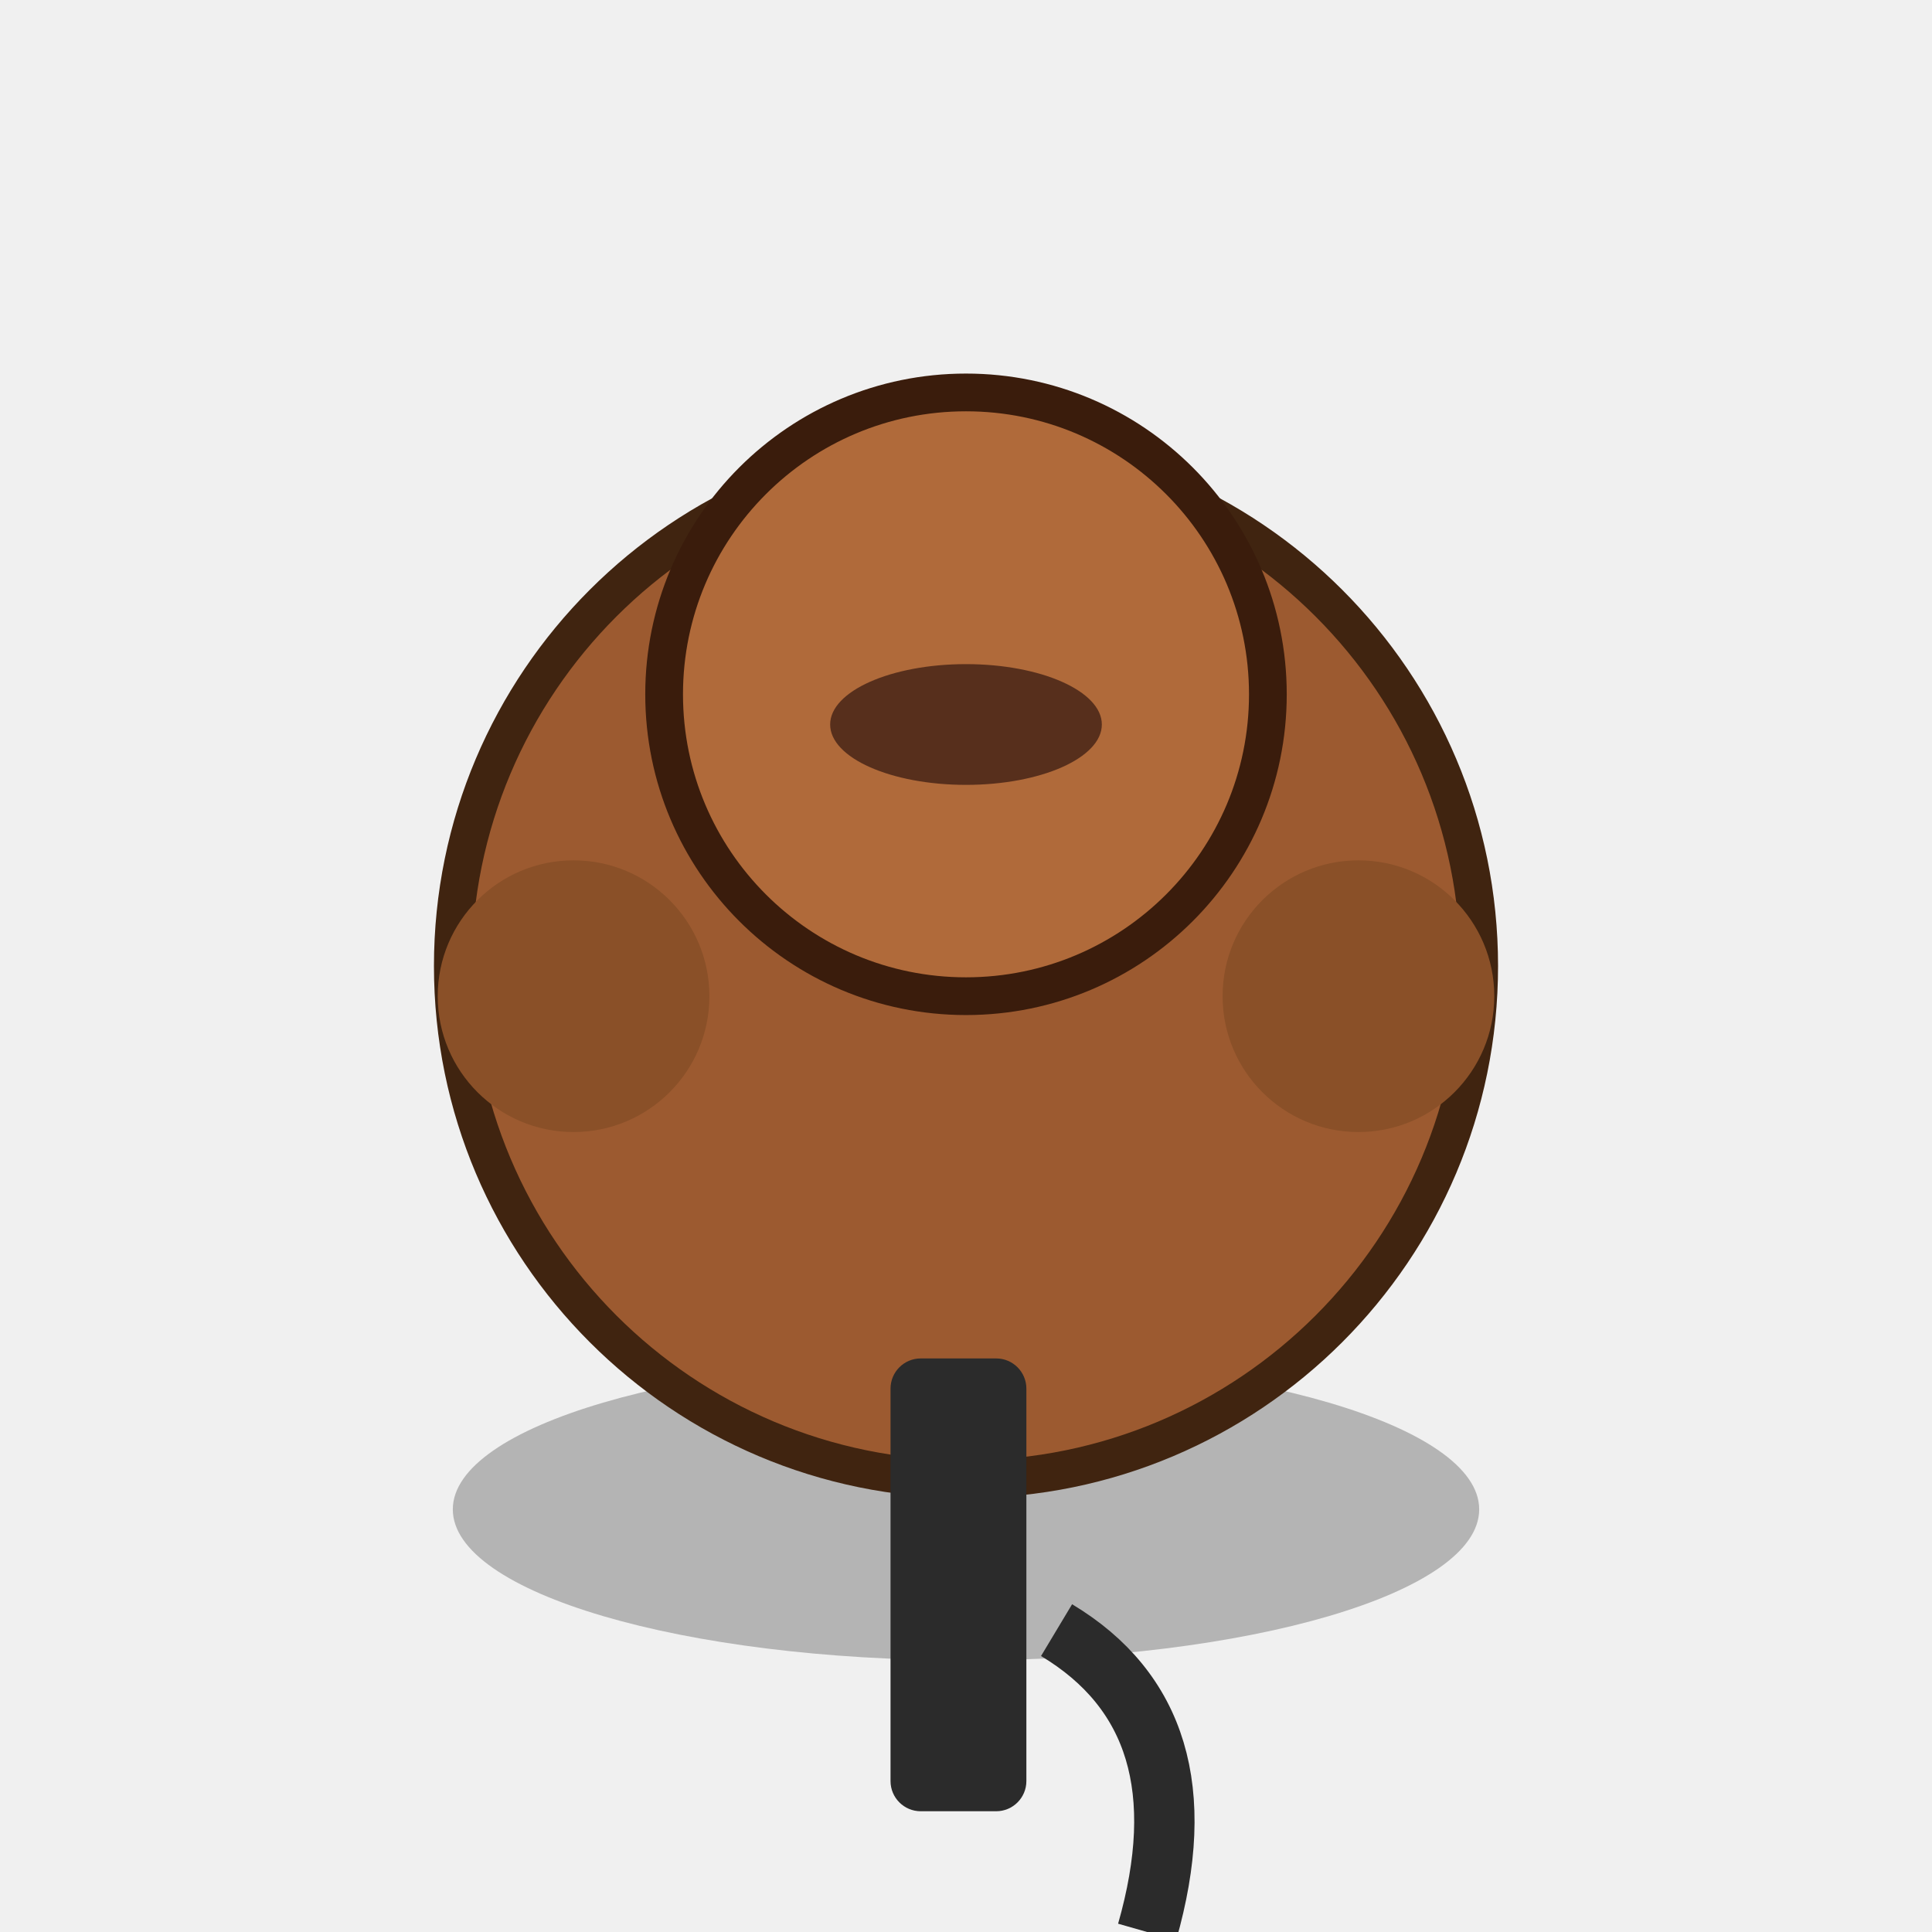
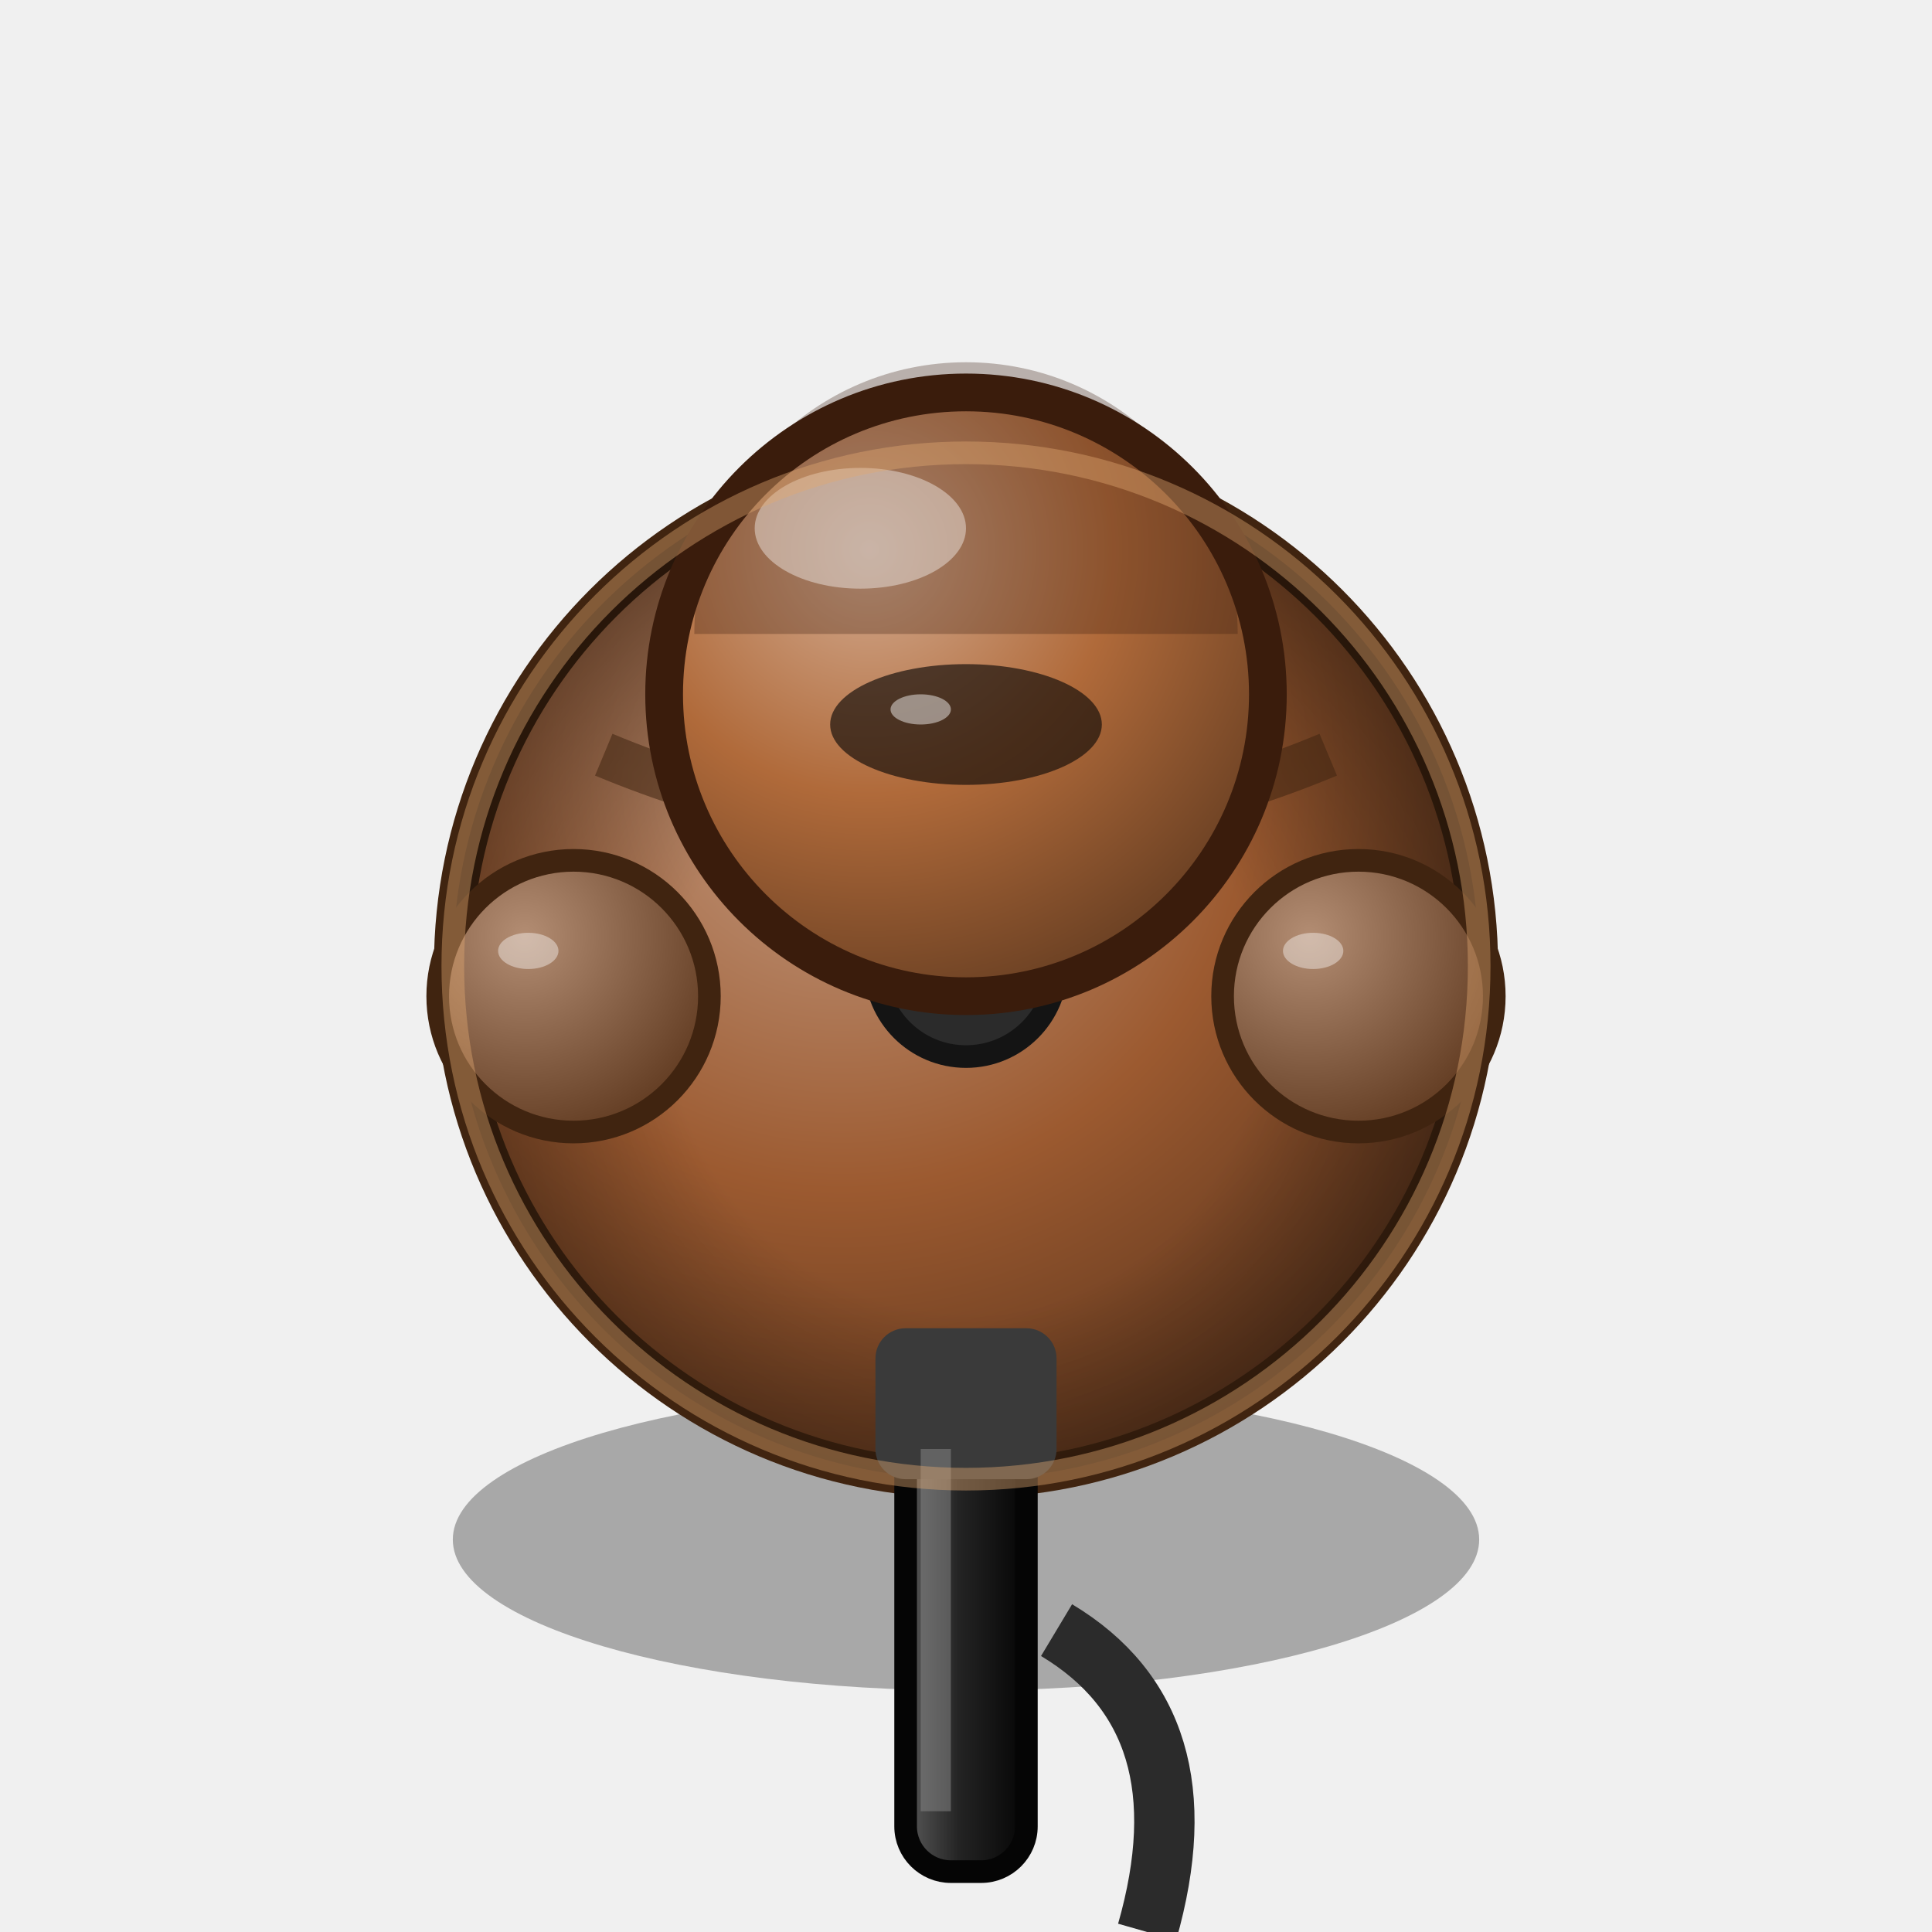
<svg xmlns="http://www.w3.org/2000/svg" viewBox="0 0 128 128">
-   <ellipse cx="64" cy="100" rx="34" ry="10" fill="#000" opacity="0.25" />
-   <ellipse cx="64" cy="78" rx="22" ry="18" fill="#3a2416" />
-   <circle cx="64" cy="64" r="34" fill="#9c5a30" stroke="#402410" stroke-width="2.5" />
-   <circle cx="64" cy="46" r="20" fill="#b06a3a" stroke="#3a1c0c" stroke-width="2.5" />
-   <ellipse cx="64" cy="48" rx="9" ry="4" fill="#1c0808" opacity="0.6" />
-   <rect x="59" y="90" width="9" height="30" rx="2" fill="#2b2b2b" />
+   <defs>
+     <radialGradient id="body" cx="38%" cy="32%" r="72%">
+       <stop offset="0%" stop-color="#c49c83" />
+       <stop offset="55%" stop-color="#9c5a30" />
+       <stop offset="100%" stop-color="#5a341c" />
+     </radialGradient>
+     <radialGradient id="helmet" cx="34%" cy="26%" r="78%">
+       <stop offset="0%" stop-color="#d4ad93" />
+       <stop offset="52%" stop-color="#b06a3a" />
+       <stop offset="100%" stop-color="#6a4023" />
+     </radialGradient>
+     <radialGradient id="arm" cx="32%" cy="28%" r="85%">
+       <stop offset="0%" stop-color="#b38d73" />
+       <stop offset="100%" stop-color="#5a341a" />
+     </radialGradient>
+     <radialGradient id="pack" cx="38%" cy="30%" r="75%">
+       <stop offset="0%" stop-color="#6b5b50" />
+       <stop offset="100%" stop-color="#29190f" />
+     </radialGradient>
+     <linearGradient id="gun" x1="0%" y1="0%" x2="100%" y2="0%">
+       <stop offset="0%" stop-color="#5a5a5a" />
+       <stop offset="45%" stop-color="#232323" />
+       <stop offset="100%" stop-color="#050505" />
+     </linearGradient>
+     <radialGradient id="ao" cx="50%" cy="55%" r="52%">
+       <stop offset="55%" stop-color="#000" stop-opacity="0" />
+       <stop offset="100%" stop-color="#000" stop-opacity="0.38" />
+     </radialGradient>
+   </defs>
+   <ellipse cx="64" cy="102" rx="34" ry="10" fill="#000" opacity="0.3" />
+   <ellipse cx="64" cy="78" rx="22" ry="18" fill="url(#pack)" />
+   <path d="M48 68 Q64 78 80 68" stroke="#000" stroke-width="2" opacity="0.2" fill="none" />
+   <circle cx="64" cy="64" r="34" fill="url(#body)" stroke="#402410" stroke-width="2.5" />
+   <circle cx="64" cy="64" r="34" fill="url(#ao)" />
+   <path d="M40 50 Q64 60 88 50" stroke="#402410" stroke-width="3" fill="none" opacity="0.55" />
+   <circle cx="64" cy="64" r="6" fill="#2b2b2b" stroke="#141414" stroke-width="1.5" />
+   <ellipse cx="61" cy="61" rx="2" ry="1.3" fill="#fff" opacity="0.5" />
+   <circle cx="64" cy="46" r="20" fill="url(#helmet)" stroke="#3a1c0c" stroke-width="2.5" />
+   <path d="M46 42 A18 18 0 0 1 82 42" fill="#3a1c0c" opacity="0.3" />
+   <ellipse cx="57" cy="35" rx="7" ry="4" fill="#fff" opacity="0.4" />
+   <ellipse cx="64" cy="48" rx="9" ry="4" fill="#100a08" opacity="0.65" />
+   <ellipse cx="61" cy="47" rx="2" ry="1" fill="#fff" opacity="0.45" />
+   <rect x="60" y="94" width="8" height="30" rx="3" fill="url(#gun)" stroke="#050505" stroke-width="1.5" />
+   <rect x="58" y="88" width="12" height="10" rx="2" fill="#3a3a3a" />
+   <rect x="61" y="96" width="2" height="24" fill="#8a8a8a" opacity="0.5" />
+   <circle cx="38" cy="66" r="9" fill="url(#arm)" stroke="#402410" stroke-width="1.5" />
+   <circle cx="90" cy="66" r="9" fill="url(#arm)" stroke="#402410" stroke-width="1.5" />
+   <ellipse cx="35" cy="63" rx="2" ry="1.2" fill="#fff" opacity="0.4" />
+   <ellipse cx="87" cy="63" rx="2" ry="1.2" fill="#fff" opacity="0.4" />
  <path d="M70 108 Q80 114 76 128" stroke="#2b2b2b" stroke-width="4" fill="none" />
-   <circle cx="38" cy="66" r="9" fill="#8a5028" />
-   <circle cx="90" cy="66" r="9" fill="#8a5028" />
+   <circle cx="64" cy="64" r="34" fill="none" stroke="#e0a870" stroke-width="1.5" opacity="0.42" />
</svg>
